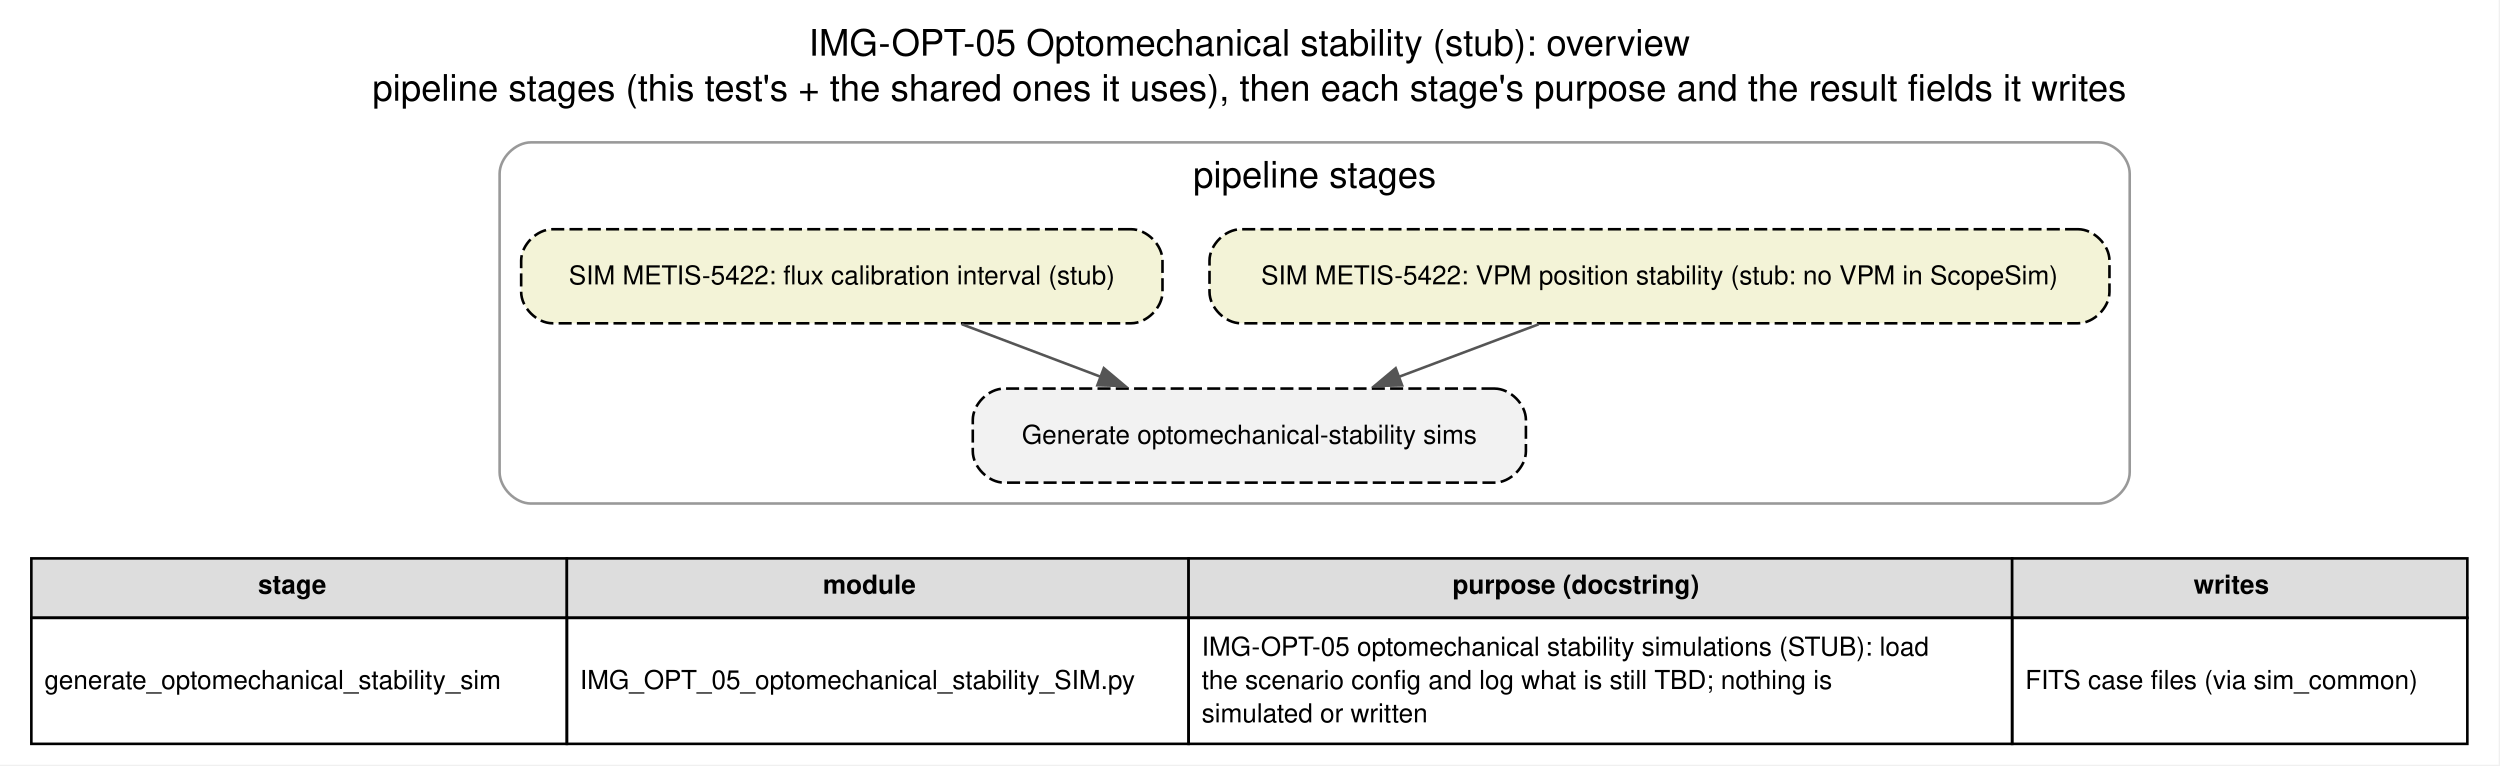
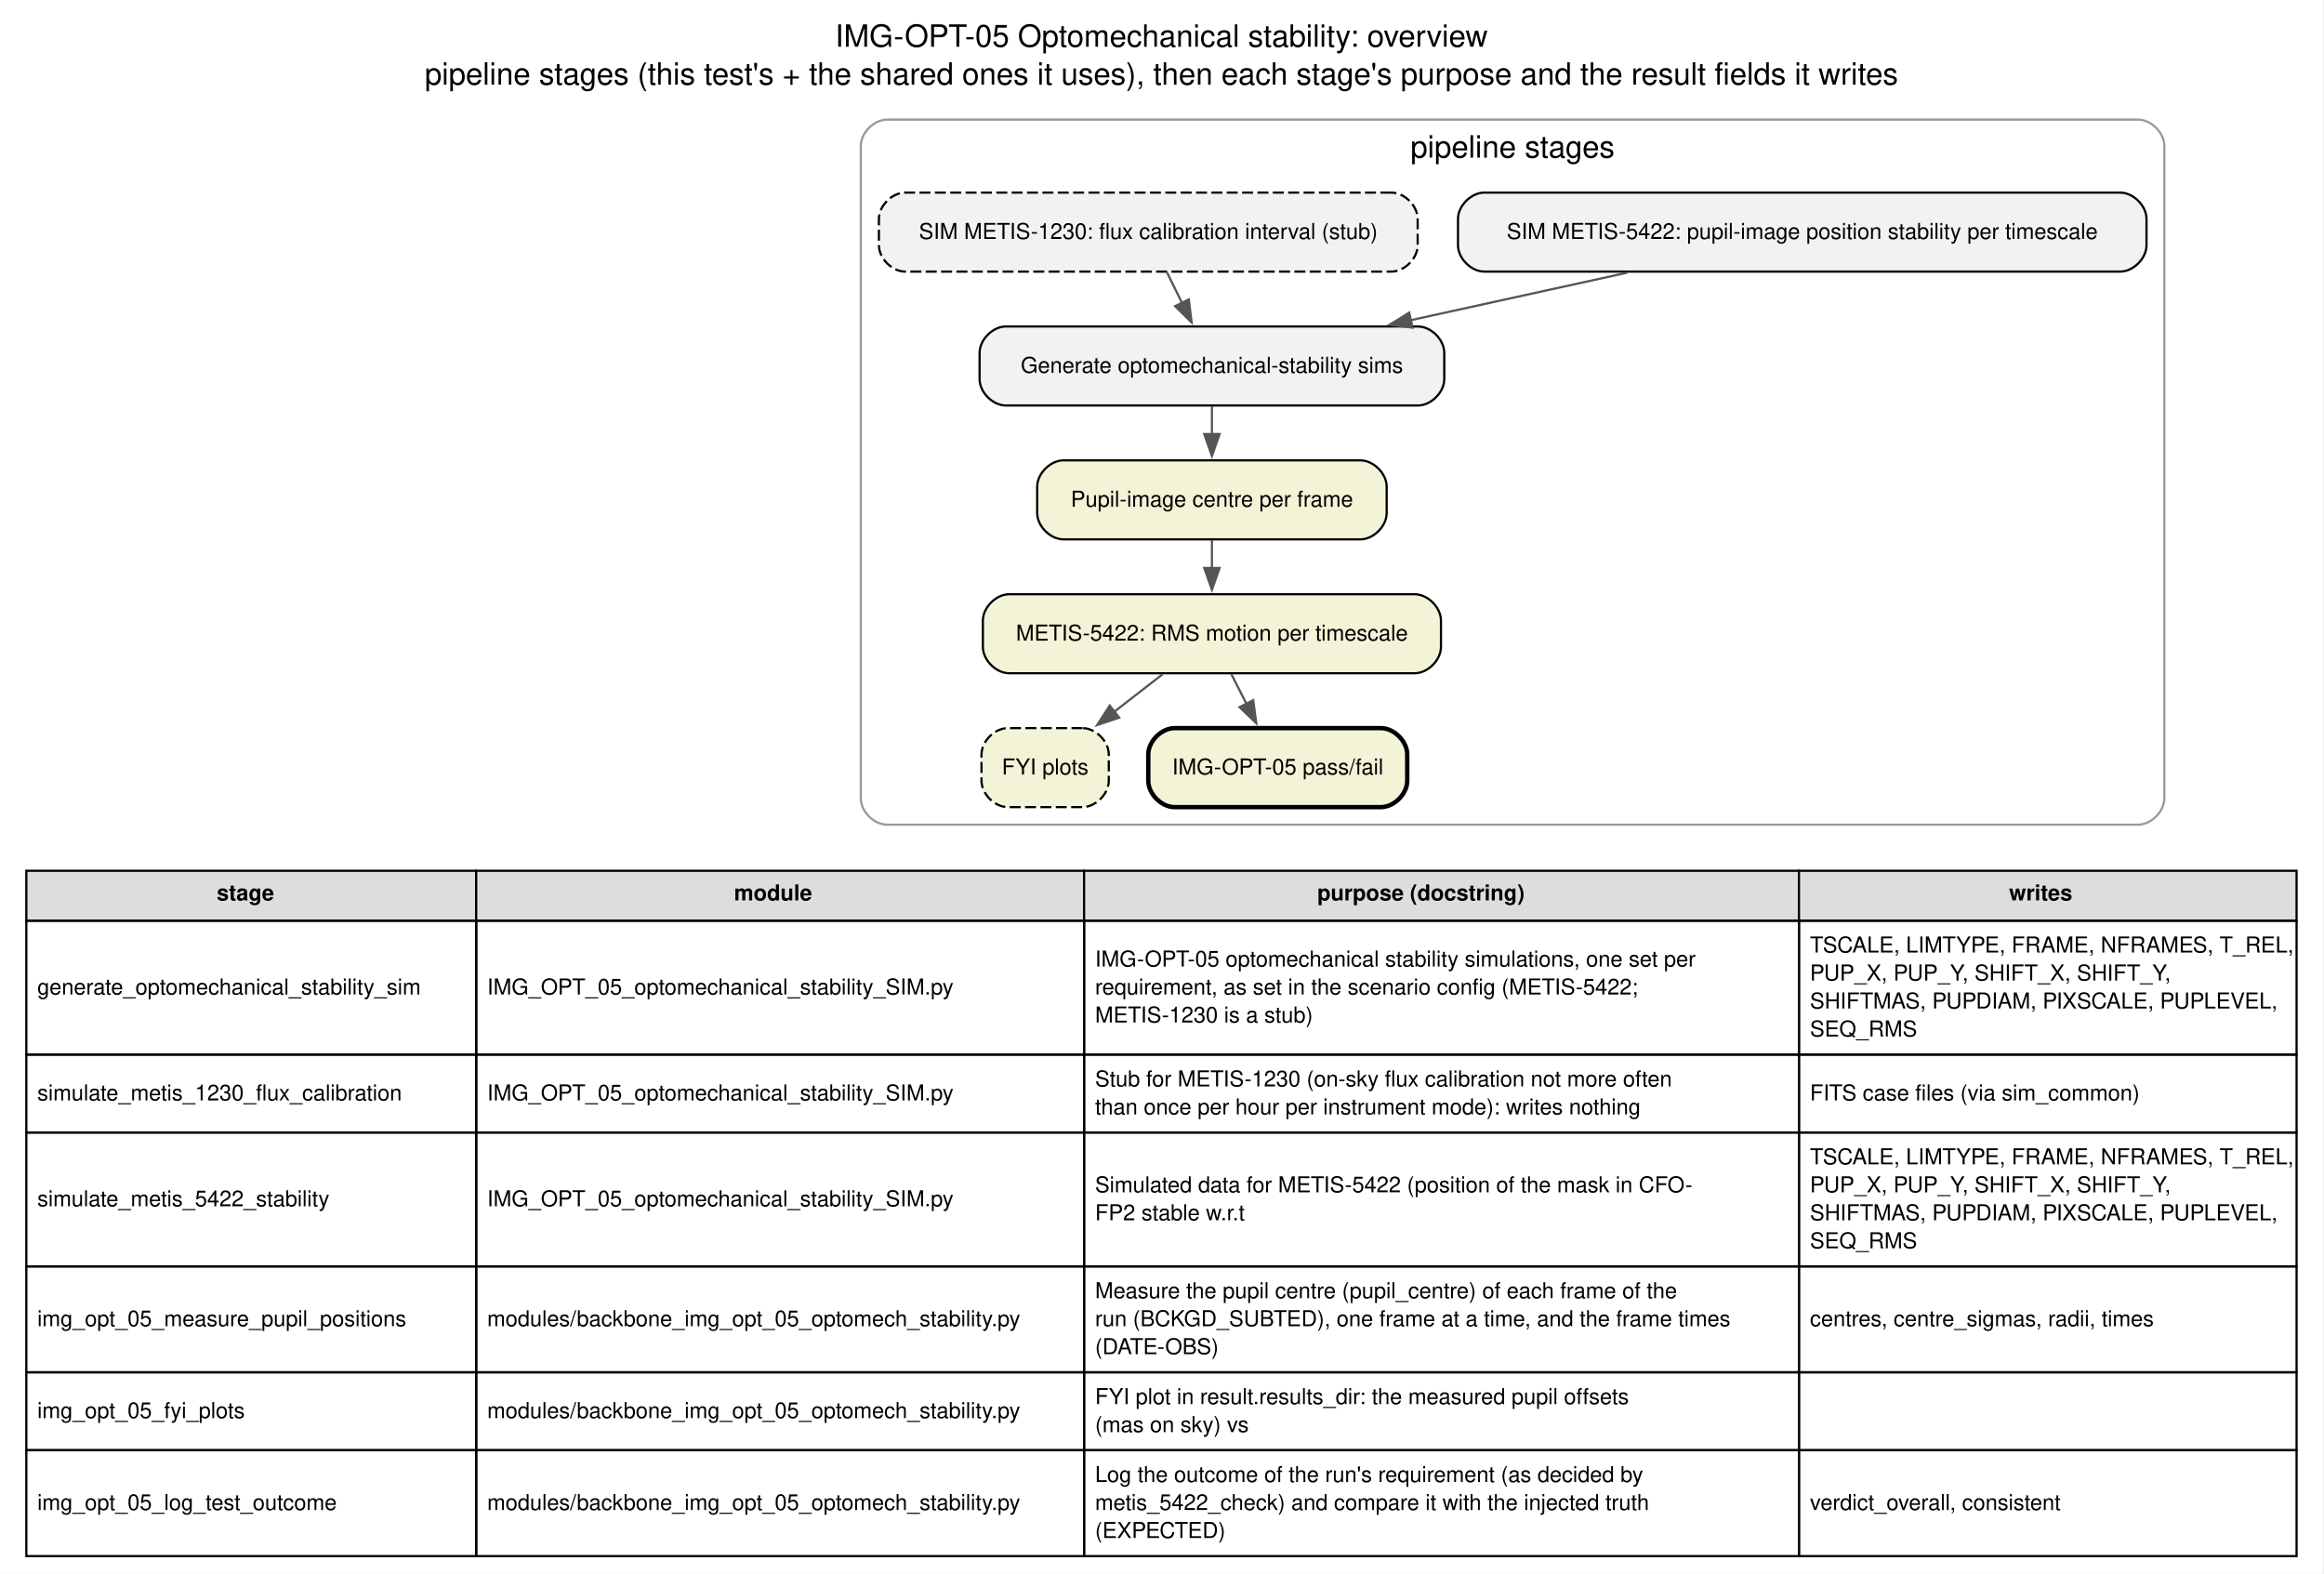
- <svg xmlns="http://www.w3.org/2000/svg" width="957pt" height="293pt" viewBox="0.00 0.00 957.00 293.00">
-   <g id="graph0" class="graph" transform="scale(1 1) rotate(0) translate(4 288.75)">
-     <polygon fill="white" stroke="none" points="-4,4 -4,-288.75 952.5,-288.75 952.5,4 -4,4" />
-     <text xml:space="preserve" text-anchor="middle" x="474.25" y="-267.45" font-family="Helvetica,sans-Serif" font-size="14.00">IMG-OPT-05 Optomechanical stability (stub): overview</text>
-     <text xml:space="preserve" text-anchor="middle" x="474.25" y="-250.2" font-family="Helvetica,sans-Serif" font-size="14.00">pipeline stages (this test's + the shared ones it uses), then each stage's purpose and the result fields it writes</text>
+ <svg xmlns="http://www.w3.org/2000/svg" width="1059pt" height="717pt" viewBox="0.00 0.00 1059.00 717.00">
+   <g id="graph0" class="graph" transform="scale(1 1) rotate(0) translate(4 713)">
+     <polygon fill="white" stroke="none" points="-4,4 -4,-713 1054.5,-713 1054.5,4 -4,4" />
+     <text xml:space="preserve" text-anchor="middle" x="525.25" y="-691.7" font-family="Helvetica,sans-Serif" font-size="14.00">IMG-OPT-05 Optomechanical stability: overview</text>
+     <text xml:space="preserve" text-anchor="middle" x="525.25" y="-674.45" font-family="Helvetica,sans-Serif" font-size="14.00">pipeline stages (this test's + the shared ones it uses), then each stage's purpose and the result fields it writes</text>
    <g id="clust1" class="cluster">
-       <path fill="none" stroke="#999999" d="M199.25,-96C199.25,-96 799.25,-96 799.25,-96 805.25,-96 811.25,-102 811.25,-108 811.25,-108 811.25,-222.25 811.25,-222.25 811.25,-228.25 805.25,-234.25 799.25,-234.25 799.25,-234.25 199.25,-234.25 199.25,-234.25 193.25,-234.25 187.25,-228.25 187.25,-222.25 187.25,-222.25 187.25,-108 187.25,-108 187.25,-102 193.25,-96 199.25,-96" />
-       <text xml:space="preserve" text-anchor="middle" x="499.25" y="-216.95" font-family="Helvetica,sans-Serif" font-size="14.00">pipeline stages</text>
+       <path fill="none" stroke="#999999" d="M400.25,-337.25C400.25,-337.25 970.25,-337.25 970.25,-337.25 976.25,-337.25 982.25,-343.25 982.25,-349.25 982.25,-349.25 982.25,-646.5 982.25,-646.5 982.25,-652.5 976.25,-658.5 970.25,-658.5 970.25,-658.5 400.25,-658.5 400.25,-658.5 394.25,-658.5 388.25,-652.5 388.25,-646.5 388.25,-646.5 388.25,-349.25 388.25,-349.25 388.25,-343.25 394.25,-337.25 400.25,-337.25" />
+       <text xml:space="preserve" text-anchor="middle" x="685.25" y="-641.2" font-family="Helvetica,sans-Serif" font-size="14.00">pipeline stages</text>
    </g>
    <g id="node1" class="node">
-       <path fill="#f2f2f2" stroke="black" stroke-dasharray="5,2" d="M568.12,-140C568.12,-140 380.38,-140 380.38,-140 374.38,-140 368.38,-134 368.38,-128 368.38,-128 368.38,-116 368.38,-116 368.38,-110 374.38,-104 380.38,-104 380.38,-104 568.12,-104 568.12,-104 574.12,-104 580.12,-110 580.12,-116 580.12,-116 580.12,-128 580.12,-128 580.12,-134 574.12,-140 568.12,-140" />
-       <text xml:space="preserve" text-anchor="middle" x="474.25" y="-118.88" font-family="Helvetica,sans-Serif" font-size="10.00">Generate optomechanical-stability sims</text>
+       <path fill="#f2f2f2" stroke="black" d="M642.12,-564.25C642.12,-564.25 454.38,-564.25 454.38,-564.25 448.38,-564.25 442.38,-558.25 442.38,-552.25 442.38,-552.25 442.38,-540.25 442.38,-540.25 442.38,-534.25 448.38,-528.25 454.38,-528.25 454.38,-528.25 642.12,-528.25 642.12,-528.25 648.12,-528.25 654.12,-534.25 654.12,-540.25 654.12,-540.25 654.12,-552.25 654.12,-552.25 654.12,-558.25 648.12,-564.25 642.12,-564.25" />
+       <text xml:space="preserve" text-anchor="middle" x="548.25" y="-543.12" font-family="Helvetica,sans-Serif" font-size="10.00">Generate optomechanical-stability sims</text>
    </g>
    <g id="node4" class="node">
-       <polygon fill="#dddddd" stroke="none" points="8,-52.25 8,-75 213,-75 213,-52.25 8,-52.25" />
-       <polygon fill="none" stroke="black" points="8,-52.25 8,-75 213,-75 213,-52.25 8,-52.25" />
-       <text xml:space="preserve" text-anchor="start" x="94.75" y="-61.5" font-family="Helvetica,sans-Serif" font-weight="bold" font-size="10.00">stage</text>
-       <polygon fill="#dddddd" stroke="none" points="213,-52.25 213,-75 451,-75 451,-52.25 213,-52.25" />
-       <polygon fill="none" stroke="black" points="213,-52.25 213,-75 451,-75 451,-52.25 213,-52.25" />
-       <text xml:space="preserve" text-anchor="start" x="311" y="-61.5" font-family="Helvetica,sans-Serif" font-weight="bold" font-size="10.00">module</text>
-       <polygon fill="#dddddd" stroke="none" points="451,-52.25 451,-75 766.25,-75 766.25,-52.25 451,-52.25" />
-       <polygon fill="none" stroke="black" points="451,-52.25 451,-75 766.25,-75 766.25,-52.25 451,-52.25" />
-       <text xml:space="preserve" text-anchor="start" x="552" y="-61.5" font-family="Helvetica,sans-Serif" font-weight="bold" font-size="10.00">purpose (docstring)</text>
-       <polygon fill="#dddddd" stroke="none" points="766.25,-52.25 766.25,-75 940.5,-75 940.5,-52.25 766.25,-52.25" />
-       <polygon fill="none" stroke="black" points="766.25,-52.25 766.25,-75 940.5,-75 940.5,-52.25 766.25,-52.25" />
-       <text xml:space="preserve" text-anchor="start" x="835.75" y="-61.5" font-family="Helvetica,sans-Serif" font-weight="bold" font-size="10.00">writes</text>
-       <polygon fill="none" stroke="black" points="8,-4 8,-52.25 213,-52.25 213,-4 8,-4" />
-       <text xml:space="preserve" text-anchor="start" x="13" y="-25" font-family="Helvetica,sans-Serif" font-size="10.00">generate_optomechanical_stability_sim</text>
-       <polygon fill="none" stroke="black" points="213,-4 213,-52.25 451,-52.25 451,-4 213,-4" />
-       <text xml:space="preserve" text-anchor="start" x="218" y="-25" font-family="Helvetica,sans-Serif" font-size="10.00">IMG_OPT_05_optomechanical_stability_SIM.py</text>
-       <polygon fill="none" stroke="black" points="451,-4 451,-52.25 766.25,-52.25 766.25,-4 451,-4" />
-       <text xml:space="preserve" text-anchor="start" x="456" y="-37.75" font-family="Helvetica,sans-Serif" font-size="10.00">IMG-OPT-05 optomechanical stability simulations (STUB): load</text>
-       <text xml:space="preserve" text-anchor="start" x="456" y="-25" font-family="Helvetica,sans-Serif" font-size="10.00">the scenario config and log what is still TBD; nothing is</text>
-       <text xml:space="preserve" text-anchor="start" x="456" y="-12.25" font-family="Helvetica,sans-Serif" font-size="10.00">simulated or written</text>
-       <polygon fill="none" stroke="black" points="766.25,-4 766.25,-52.25 940.5,-52.25 940.5,-4 766.25,-4" />
-       <text xml:space="preserve" text-anchor="start" x="771.25" y="-25" font-family="Helvetica,sans-Serif" font-size="10.00">FITS case files (via sim_common)</text>
+       <path fill="#f3f3d7" stroke="black" d="M615.88,-503.25C615.88,-503.25 480.62,-503.25 480.62,-503.25 474.62,-503.25 468.62,-497.25 468.62,-491.25 468.62,-491.25 468.62,-479.25 468.62,-479.25 468.62,-473.25 474.62,-467.25 480.62,-467.25 480.62,-467.25 615.88,-467.25 615.88,-467.25 621.88,-467.25 627.88,-473.25 627.88,-479.25 627.88,-479.25 627.88,-491.25 627.88,-491.25 627.88,-497.25 621.88,-503.25 615.88,-503.25" />
+       <text xml:space="preserve" text-anchor="middle" x="548.25" y="-482.12" font-family="Helvetica,sans-Serif" font-size="10.00">Pupil-image centre per frame</text>
+     </g>
+     <g id="edge5" class="edge">
+       <path fill="none" stroke="#555555" d="M548.25,-527.87C548.25,-523.82 548.25,-519.41 548.25,-515.02" />
+       <polygon fill="#555555" stroke="#555555" points="551.75,-515.23 548.25,-505.23 544.75,-515.23 551.75,-515.23" />
    </g>
    <g id="node2" class="node">
-       <path fill="#f3f3d7" stroke="black" stroke-dasharray="5,2" d="M429,-201C429,-201 207.5,-201 207.5,-201 201.5,-201 195.5,-195 195.5,-189 195.5,-189 195.5,-177 195.5,-177 195.5,-171 201.5,-165 207.5,-165 207.5,-165 429,-165 429,-165 435,-165 441,-171 441,-177 441,-177 441,-189 441,-189 441,-195 435,-201 429,-201" />
-       <text xml:space="preserve" text-anchor="middle" x="318.25" y="-179.88" font-family="Helvetica,sans-Serif" font-size="10.00">SIM METIS-5422: flux calibration interval (stub)</text>
+       <path fill="#f3f3d7" stroke="black" stroke-dasharray="5,2" d="M489.25,-381.25C489.25,-381.25 455.25,-381.25 455.25,-381.25 449.25,-381.25 443.25,-375.25 443.25,-369.25 443.25,-369.25 443.25,-357.25 443.25,-357.25 443.25,-351.25 449.25,-345.25 455.25,-345.25 455.25,-345.25 489.25,-345.25 489.25,-345.25 495.25,-345.25 501.25,-351.25 501.25,-357.25 501.25,-357.25 501.25,-369.25 501.25,-369.25 501.25,-375.25 495.25,-381.25 489.25,-381.25" />
+       <text xml:space="preserve" text-anchor="middle" x="472.25" y="-360.12" font-family="Helvetica,sans-Serif" font-size="10.00">FYI plots</text>
+     </g>
+     <g id="node8" class="node">
+       <polygon fill="#dddddd" stroke="none" points="8,-293.5 8,-316.25 213,-316.25 213,-293.5 8,-293.5" />
+       <polygon fill="none" stroke="black" points="8,-293.5 8,-316.25 213,-316.25 213,-293.5 8,-293.5" />
+       <text xml:space="preserve" text-anchor="start" x="94.75" y="-302.75" font-family="Helvetica,sans-Serif" font-weight="bold" font-size="10.00">stage</text>
+       <polygon fill="#dddddd" stroke="none" points="213,-293.5 213,-316.25 490,-316.25 490,-293.5 213,-293.5" />
+       <polygon fill="none" stroke="black" points="213,-293.5 213,-316.25 490,-316.25 490,-293.5 213,-293.5" />
+       <text xml:space="preserve" text-anchor="start" x="330.5" y="-302.75" font-family="Helvetica,sans-Serif" font-weight="bold" font-size="10.00">module</text>
+       <polygon fill="#dddddd" stroke="none" points="490,-293.5 490,-316.25 815.75,-316.25 815.75,-293.5 490,-293.5" />
+       <polygon fill="none" stroke="black" points="490,-293.5 490,-316.25 815.75,-316.25 815.75,-293.5 490,-293.5" />
+       <text xml:space="preserve" text-anchor="start" x="596.25" y="-302.75" font-family="Helvetica,sans-Serif" font-weight="bold" font-size="10.00">purpose (docstring)</text>
+       <polygon fill="#dddddd" stroke="none" points="815.75,-293.5 815.75,-316.25 1042.5,-316.25 1042.5,-293.5 815.75,-293.5" />
+       <polygon fill="none" stroke="black" points="815.75,-293.5 815.75,-316.25 1042.5,-316.25 1042.5,-293.5 815.75,-293.5" />
+       <text xml:space="preserve" text-anchor="start" x="911.5" y="-302.75" font-family="Helvetica,sans-Serif" font-weight="bold" font-size="10.00">writes</text>
+       <polygon fill="none" stroke="black" points="8,-232.5 8,-293.5 213,-293.5 213,-232.5 8,-232.5" />
+       <text xml:space="preserve" text-anchor="start" x="13" y="-259.88" font-family="Helvetica,sans-Serif" font-size="10.00">generate_optomechanical_stability_sim</text>
+       <polygon fill="none" stroke="black" points="213,-232.5 213,-293.5 490,-293.5 490,-232.5 213,-232.5" />
+       <text xml:space="preserve" text-anchor="start" x="218" y="-259.88" font-family="Helvetica,sans-Serif" font-size="10.00">IMG_OPT_05_optomechanical_stability_SIM.py</text>
+       <polygon fill="none" stroke="black" points="490,-232.5 490,-293.5 815.75,-293.5 815.75,-232.5 490,-232.5" />
+       <text xml:space="preserve" text-anchor="start" x="495" y="-272.62" font-family="Helvetica,sans-Serif" font-size="10.00">IMG-OPT-05 optomechanical stability simulations, one set per</text>
+       <text xml:space="preserve" text-anchor="start" x="495" y="-259.88" font-family="Helvetica,sans-Serif" font-size="10.00">requirement, as set in the scenario config (METIS-5422;</text>
+       <text xml:space="preserve" text-anchor="start" x="495" y="-247.12" font-family="Helvetica,sans-Serif" font-size="10.00">METIS-1230 is a stub)</text>
+       <polygon fill="none" stroke="black" points="815.75,-232.5 815.75,-293.5 1042.5,-293.5 1042.5,-232.5 815.75,-232.5" />
+       <text xml:space="preserve" text-anchor="start" x="820.75" y="-279" font-family="Helvetica,sans-Serif" font-size="10.00">TSCALE, LIMTYPE, FRAME, NFRAMES, T_REL,</text>
+       <text xml:space="preserve" text-anchor="start" x="820.75" y="-266.25" font-family="Helvetica,sans-Serif" font-size="10.00">PUP_X, PUP_Y, SHIFT_X, SHIFT_Y,</text>
+       <text xml:space="preserve" text-anchor="start" x="820.75" y="-253.5" font-family="Helvetica,sans-Serif" font-size="10.00">SHIFTMAS, PUPDIAM, PIXSCALE, PUPLEVEL,</text>
+       <text xml:space="preserve" text-anchor="start" x="820.75" y="-240.75" font-family="Helvetica,sans-Serif" font-size="10.00">SEQ_RMS</text>
+       <polygon fill="none" stroke="black" points="8,-197 8,-232.5 213,-232.5 213,-197 8,-197" />
+       <text xml:space="preserve" text-anchor="start" x="13" y="-211.62" font-family="Helvetica,sans-Serif" font-size="10.00">simulate_metis_1230_flux_calibration</text>
+       <polygon fill="none" stroke="black" points="213,-197 213,-232.5 490,-232.5 490,-197 213,-197" />
+       <text xml:space="preserve" text-anchor="start" x="218" y="-211.62" font-family="Helvetica,sans-Serif" font-size="10.00">IMG_OPT_05_optomechanical_stability_SIM.py</text>
+       <polygon fill="none" stroke="black" points="490,-197 490,-232.5 815.75,-232.5 815.75,-197 490,-197" />
+       <text xml:space="preserve" text-anchor="start" x="495" y="-218" font-family="Helvetica,sans-Serif" font-size="10.00">Stub for METIS-1230 (on-sky flux calibration not more often</text>
+       <text xml:space="preserve" text-anchor="start" x="495" y="-205.25" font-family="Helvetica,sans-Serif" font-size="10.00">than once per hour per instrument mode): writes nothing</text>
+       <polygon fill="none" stroke="black" points="815.75,-197 815.75,-232.5 1042.5,-232.5 1042.5,-197 815.75,-197" />
+       <text xml:space="preserve" text-anchor="start" x="820.75" y="-211.62" font-family="Helvetica,sans-Serif" font-size="10.00">FITS case files (via sim_common)</text>
+       <polygon fill="none" stroke="black" points="8,-136 8,-197 213,-197 213,-136 8,-136" />
+       <text xml:space="preserve" text-anchor="start" x="13" y="-163.38" font-family="Helvetica,sans-Serif" font-size="10.00">simulate_metis_5422_stability</text>
+       <polygon fill="none" stroke="black" points="213,-136 213,-197 490,-197 490,-136 213,-136" />
+       <text xml:space="preserve" text-anchor="start" x="218" y="-163.38" font-family="Helvetica,sans-Serif" font-size="10.00">IMG_OPT_05_optomechanical_stability_SIM.py</text>
+       <polygon fill="none" stroke="black" points="490,-136 490,-197 815.75,-197 815.75,-136 490,-136" />
+       <text xml:space="preserve" text-anchor="start" x="495" y="-169.75" font-family="Helvetica,sans-Serif" font-size="10.00">Simulated data for METIS-5422 (position of the mask in CFO-</text>
+       <text xml:space="preserve" text-anchor="start" x="495" y="-157" font-family="Helvetica,sans-Serif" font-size="10.00">FP2 stable w.r.t</text>
+       <polygon fill="none" stroke="black" points="815.75,-136 815.75,-197 1042.5,-197 1042.5,-136 815.75,-136" />
+       <text xml:space="preserve" text-anchor="start" x="820.75" y="-182.5" font-family="Helvetica,sans-Serif" font-size="10.00">TSCALE, LIMTYPE, FRAME, NFRAMES, T_REL,</text>
+       <text xml:space="preserve" text-anchor="start" x="820.75" y="-169.75" font-family="Helvetica,sans-Serif" font-size="10.00">PUP_X, PUP_Y, SHIFT_X, SHIFT_Y,</text>
+       <text xml:space="preserve" text-anchor="start" x="820.75" y="-157" font-family="Helvetica,sans-Serif" font-size="10.00">SHIFTMAS, PUPDIAM, PIXSCALE, PUPLEVEL,</text>
+       <text xml:space="preserve" text-anchor="start" x="820.75" y="-144.25" font-family="Helvetica,sans-Serif" font-size="10.00">SEQ_RMS</text>
+       <polygon fill="none" stroke="black" points="8,-87.75 8,-136 213,-136 213,-87.75 8,-87.75" />
+       <text xml:space="preserve" text-anchor="start" x="13" y="-108.75" font-family="Helvetica,sans-Serif" font-size="10.00">img_opt_05_measure_pupil_positions</text>
+       <polygon fill="none" stroke="black" points="213,-87.75 213,-136 490,-136 490,-87.75 213,-87.75" />
+       <text xml:space="preserve" text-anchor="start" x="218" y="-108.75" font-family="Helvetica,sans-Serif" font-size="10.00">modules/backbone_img_opt_05_optomech_stability.py</text>
+       <polygon fill="none" stroke="black" points="490,-87.75 490,-136 815.75,-136 815.75,-87.75 490,-87.75" />
+       <text xml:space="preserve" text-anchor="start" x="495" y="-121.5" font-family="Helvetica,sans-Serif" font-size="10.00">Measure the pupil centre (pupil_centre) of each frame of the</text>
+       <text xml:space="preserve" text-anchor="start" x="495" y="-108.75" font-family="Helvetica,sans-Serif" font-size="10.00">run (BCKGD_SUBTED), one frame at a time, and the frame times</text>
+       <text xml:space="preserve" text-anchor="start" x="495" y="-96" font-family="Helvetica,sans-Serif" font-size="10.00">(DATE-OBS)</text>
+       <polygon fill="none" stroke="black" points="815.75,-87.75 815.75,-136 1042.5,-136 1042.5,-87.75 815.75,-87.75" />
+       <text xml:space="preserve" text-anchor="start" x="820.75" y="-108.75" font-family="Helvetica,sans-Serif" font-size="10.00">centres, centre_sigmas, radii, times</text>
+       <polygon fill="none" stroke="black" points="8,-52.25 8,-87.75 213,-87.75 213,-52.25 8,-52.25" />
+       <text xml:space="preserve" text-anchor="start" x="13" y="-66.88" font-family="Helvetica,sans-Serif" font-size="10.00">img_opt_05_fyi_plots</text>
+       <polygon fill="none" stroke="black" points="213,-52.25 213,-87.75 490,-87.75 490,-52.25 213,-52.25" />
+       <text xml:space="preserve" text-anchor="start" x="218" y="-66.88" font-family="Helvetica,sans-Serif" font-size="10.00">modules/backbone_img_opt_05_optomech_stability.py</text>
+       <polygon fill="none" stroke="black" points="490,-52.25 490,-87.75 815.75,-87.75 815.75,-52.25 490,-52.25" />
+       <text xml:space="preserve" text-anchor="start" x="495" y="-73.25" font-family="Helvetica,sans-Serif" font-size="10.00">FYI plot in result.results_dir: the measured pupil offsets</text>
+       <text xml:space="preserve" text-anchor="start" x="495" y="-60.5" font-family="Helvetica,sans-Serif" font-size="10.00">(mas on sky) vs</text>
+       <polygon fill="none" stroke="black" points="815.75,-52.25 815.75,-87.75 1042.5,-87.75 1042.5,-52.25 815.75,-52.25" />
+       <polygon fill="none" stroke="black" points="8,-4 8,-52.25 213,-52.25 213,-4 8,-4" />
+       <text xml:space="preserve" text-anchor="start" x="13" y="-25" font-family="Helvetica,sans-Serif" font-size="10.00">img_opt_05_log_test_outcome</text>
+       <polygon fill="none" stroke="black" points="213,-4 213,-52.25 490,-52.25 490,-4 213,-4" />
+       <text xml:space="preserve" text-anchor="start" x="218" y="-25" font-family="Helvetica,sans-Serif" font-size="10.00">modules/backbone_img_opt_05_optomech_stability.py</text>
+       <polygon fill="none" stroke="black" points="490,-4 490,-52.25 815.75,-52.25 815.75,-4 490,-4" />
+       <text xml:space="preserve" text-anchor="start" x="495" y="-37.75" font-family="Helvetica,sans-Serif" font-size="10.00">Log the outcome of the run's requirement (as decided by</text>
+       <text xml:space="preserve" text-anchor="start" x="495" y="-25" font-family="Helvetica,sans-Serif" font-size="10.00">metis_5422_check) and compare it with the injected truth</text>
+       <text xml:space="preserve" text-anchor="start" x="495" y="-12.25" font-family="Helvetica,sans-Serif" font-size="10.00">(EXPECTED)</text>
+       <polygon fill="none" stroke="black" points="815.75,-4 815.75,-52.25 1042.5,-52.25 1042.5,-4 815.75,-4" />
+       <text xml:space="preserve" text-anchor="start" x="820.75" y="-25" font-family="Helvetica,sans-Serif" font-size="10.00">verdict_overall, consistent</text>
+     </g>
+     <g id="node3" class="node">
+       <path fill="#f3f3d7" stroke="black" stroke-width="2" d="M625.25,-381.25C625.25,-381.25 531.25,-381.25 531.25,-381.25 525.25,-381.25 519.25,-375.25 519.25,-369.25 519.25,-369.25 519.25,-357.25 519.25,-357.25 519.25,-351.25 525.25,-345.25 531.25,-345.25 531.25,-345.25 625.25,-345.25 625.25,-345.25 631.25,-345.25 637.25,-351.25 637.25,-357.25 637.25,-357.25 637.25,-369.25 637.25,-369.25 637.25,-375.25 631.25,-381.25 625.25,-381.25" />
+       <text xml:space="preserve" text-anchor="middle" x="578.25" y="-360.12" font-family="Helvetica,sans-Serif" font-size="10.00">IMG-OPT-05 pass/fail</text>
+     </g>
+     <g id="node5" class="node">
+       <path fill="#f3f3d7" stroke="black" d="M640.62,-442.25C640.62,-442.25 455.88,-442.25 455.88,-442.25 449.88,-442.25 443.88,-436.25 443.88,-430.25 443.88,-430.25 443.88,-418.25 443.88,-418.25 443.88,-412.25 449.88,-406.25 455.88,-406.25 455.88,-406.25 640.62,-406.25 640.62,-406.25 646.62,-406.25 652.62,-412.25 652.62,-418.25 652.62,-418.25 652.62,-430.25 652.62,-430.25 652.62,-436.25 646.62,-442.25 640.62,-442.25" />
+       <text xml:space="preserve" text-anchor="middle" x="548.25" y="-421.12" font-family="Helvetica,sans-Serif" font-size="10.00">METIS-5422: RMS motion per timescale</text>
+     </g>
+     <g id="edge6" class="edge">
+       <path fill="none" stroke="#555555" d="M548.25,-466.87C548.25,-462.82 548.25,-458.41 548.25,-454.02" />
+       <polygon fill="#555555" stroke="#555555" points="551.75,-454.23 548.25,-444.23 544.75,-454.23 551.75,-454.23" />
+     </g>
+     <g id="edge3" class="edge">
+       <path fill="none" stroke="#555555" d="M525.86,-405.87C518.81,-400.39 510.89,-394.25 503.35,-388.39" />
+       <polygon fill="#555555" stroke="#555555" points="505.99,-386.01 495.94,-382.64 501.69,-391.54 505.99,-386.01" />
+     </g>
+     <g id="edge4" class="edge">
+       <path fill="none" stroke="#555555" d="M557.09,-405.87C559.29,-401.54 561.7,-396.8 564.08,-392.11" />
+       <polygon fill="#555555" stroke="#555555" points="567.06,-393.97 568.48,-383.47 560.82,-390.8 567.06,-393.97" />
+     </g>
+     <g id="node6" class="node">
+       <path fill="#f2f2f2" stroke="black" stroke-dasharray="5,2" d="M630,-625.25C630,-625.25 408.5,-625.25 408.5,-625.25 402.5,-625.25 396.5,-619.25 396.5,-613.25 396.5,-613.25 396.5,-601.25 396.5,-601.25 396.5,-595.25 402.5,-589.25 408.5,-589.25 408.5,-589.25 630,-589.25 630,-589.25 636,-589.25 642,-595.25 642,-601.25 642,-601.25 642,-613.25 642,-613.25 642,-619.25 636,-625.25 630,-625.25" />
+       <text xml:space="preserve" text-anchor="middle" x="519.25" y="-604.12" font-family="Helvetica,sans-Serif" font-size="10.00">SIM METIS-1230: flux calibration interval (stub)</text>
    </g>
    <g id="edge1" class="edge">
-       <path fill="none" stroke="#555555" d="M364.21,-164.62C380.88,-158.31 399.92,-151.11 417.42,-144.49" />
-       <polygon fill="#555555" stroke="#555555" points="418.55,-147.81 426.66,-141 416.07,-141.26 418.55,-147.81" />
+       <path fill="none" stroke="#555555" d="M527.79,-588.87C529.96,-584.47 532.34,-579.63 534.68,-574.86" />
+       <polygon fill="#555555" stroke="#555555" points="537.73,-576.59 539,-566.07 531.45,-573.5 537.73,-576.59" />
    </g>
-     <g id="node3" class="node">
-       <path fill="#f3f3d7" stroke="black" stroke-dasharray="5,2" d="M791.5,-201C791.5,-201 471,-201 471,-201 465,-201 459,-195 459,-189 459,-189 459,-177 459,-177 459,-171 465,-165 471,-165 471,-165 791.5,-165 791.5,-165 797.5,-165 803.5,-171 803.5,-177 803.5,-177 803.5,-189 803.5,-189 803.5,-195 797.5,-201 791.5,-201" />
-       <text xml:space="preserve" text-anchor="middle" x="631.25" y="-179.88" font-family="Helvetica,sans-Serif" font-size="10.00">SIM METIS-5422: VPM position stability (stub: no VPM in ScopeSim)</text>
+     <g id="node7" class="node">
+       <path fill="#f2f2f2" stroke="black" d="M962.12,-625.25C962.12,-625.25 672.38,-625.25 672.38,-625.25 666.38,-625.25 660.38,-619.25 660.38,-613.25 660.38,-613.25 660.38,-601.25 660.38,-601.25 660.38,-595.25 666.38,-589.25 672.38,-589.25 672.38,-589.25 962.12,-589.25 962.12,-589.25 968.12,-589.25 974.12,-595.25 974.12,-601.25 974.12,-601.25 974.12,-613.25 974.12,-613.25 974.12,-619.25 968.12,-625.25 962.12,-625.25" />
+       <text xml:space="preserve" text-anchor="middle" x="817.25" y="-604.12" font-family="Helvetica,sans-Serif" font-size="10.00">SIM METIS-5422: pupil-image position stability per timescale</text>
    </g>
    <g id="edge2" class="edge">
-       <path fill="none" stroke="#555555" d="M584.99,-164.62C568.22,-158.31 549.06,-151.11 531.45,-144.49" />
-       <polygon fill="#555555" stroke="#555555" points="532.73,-141.24 522.13,-140.99 530.26,-147.79 532.73,-141.24" />
+       <path fill="none" stroke="#555555" d="M737.63,-588.79C706.59,-581.98 670.84,-574.14 638.82,-567.11" />
+       <polygon fill="#555555" stroke="#555555" points="639.66,-563.72 629.14,-564.99 638.16,-570.55 639.66,-563.72" />
    </g>
  </g>
</svg>
